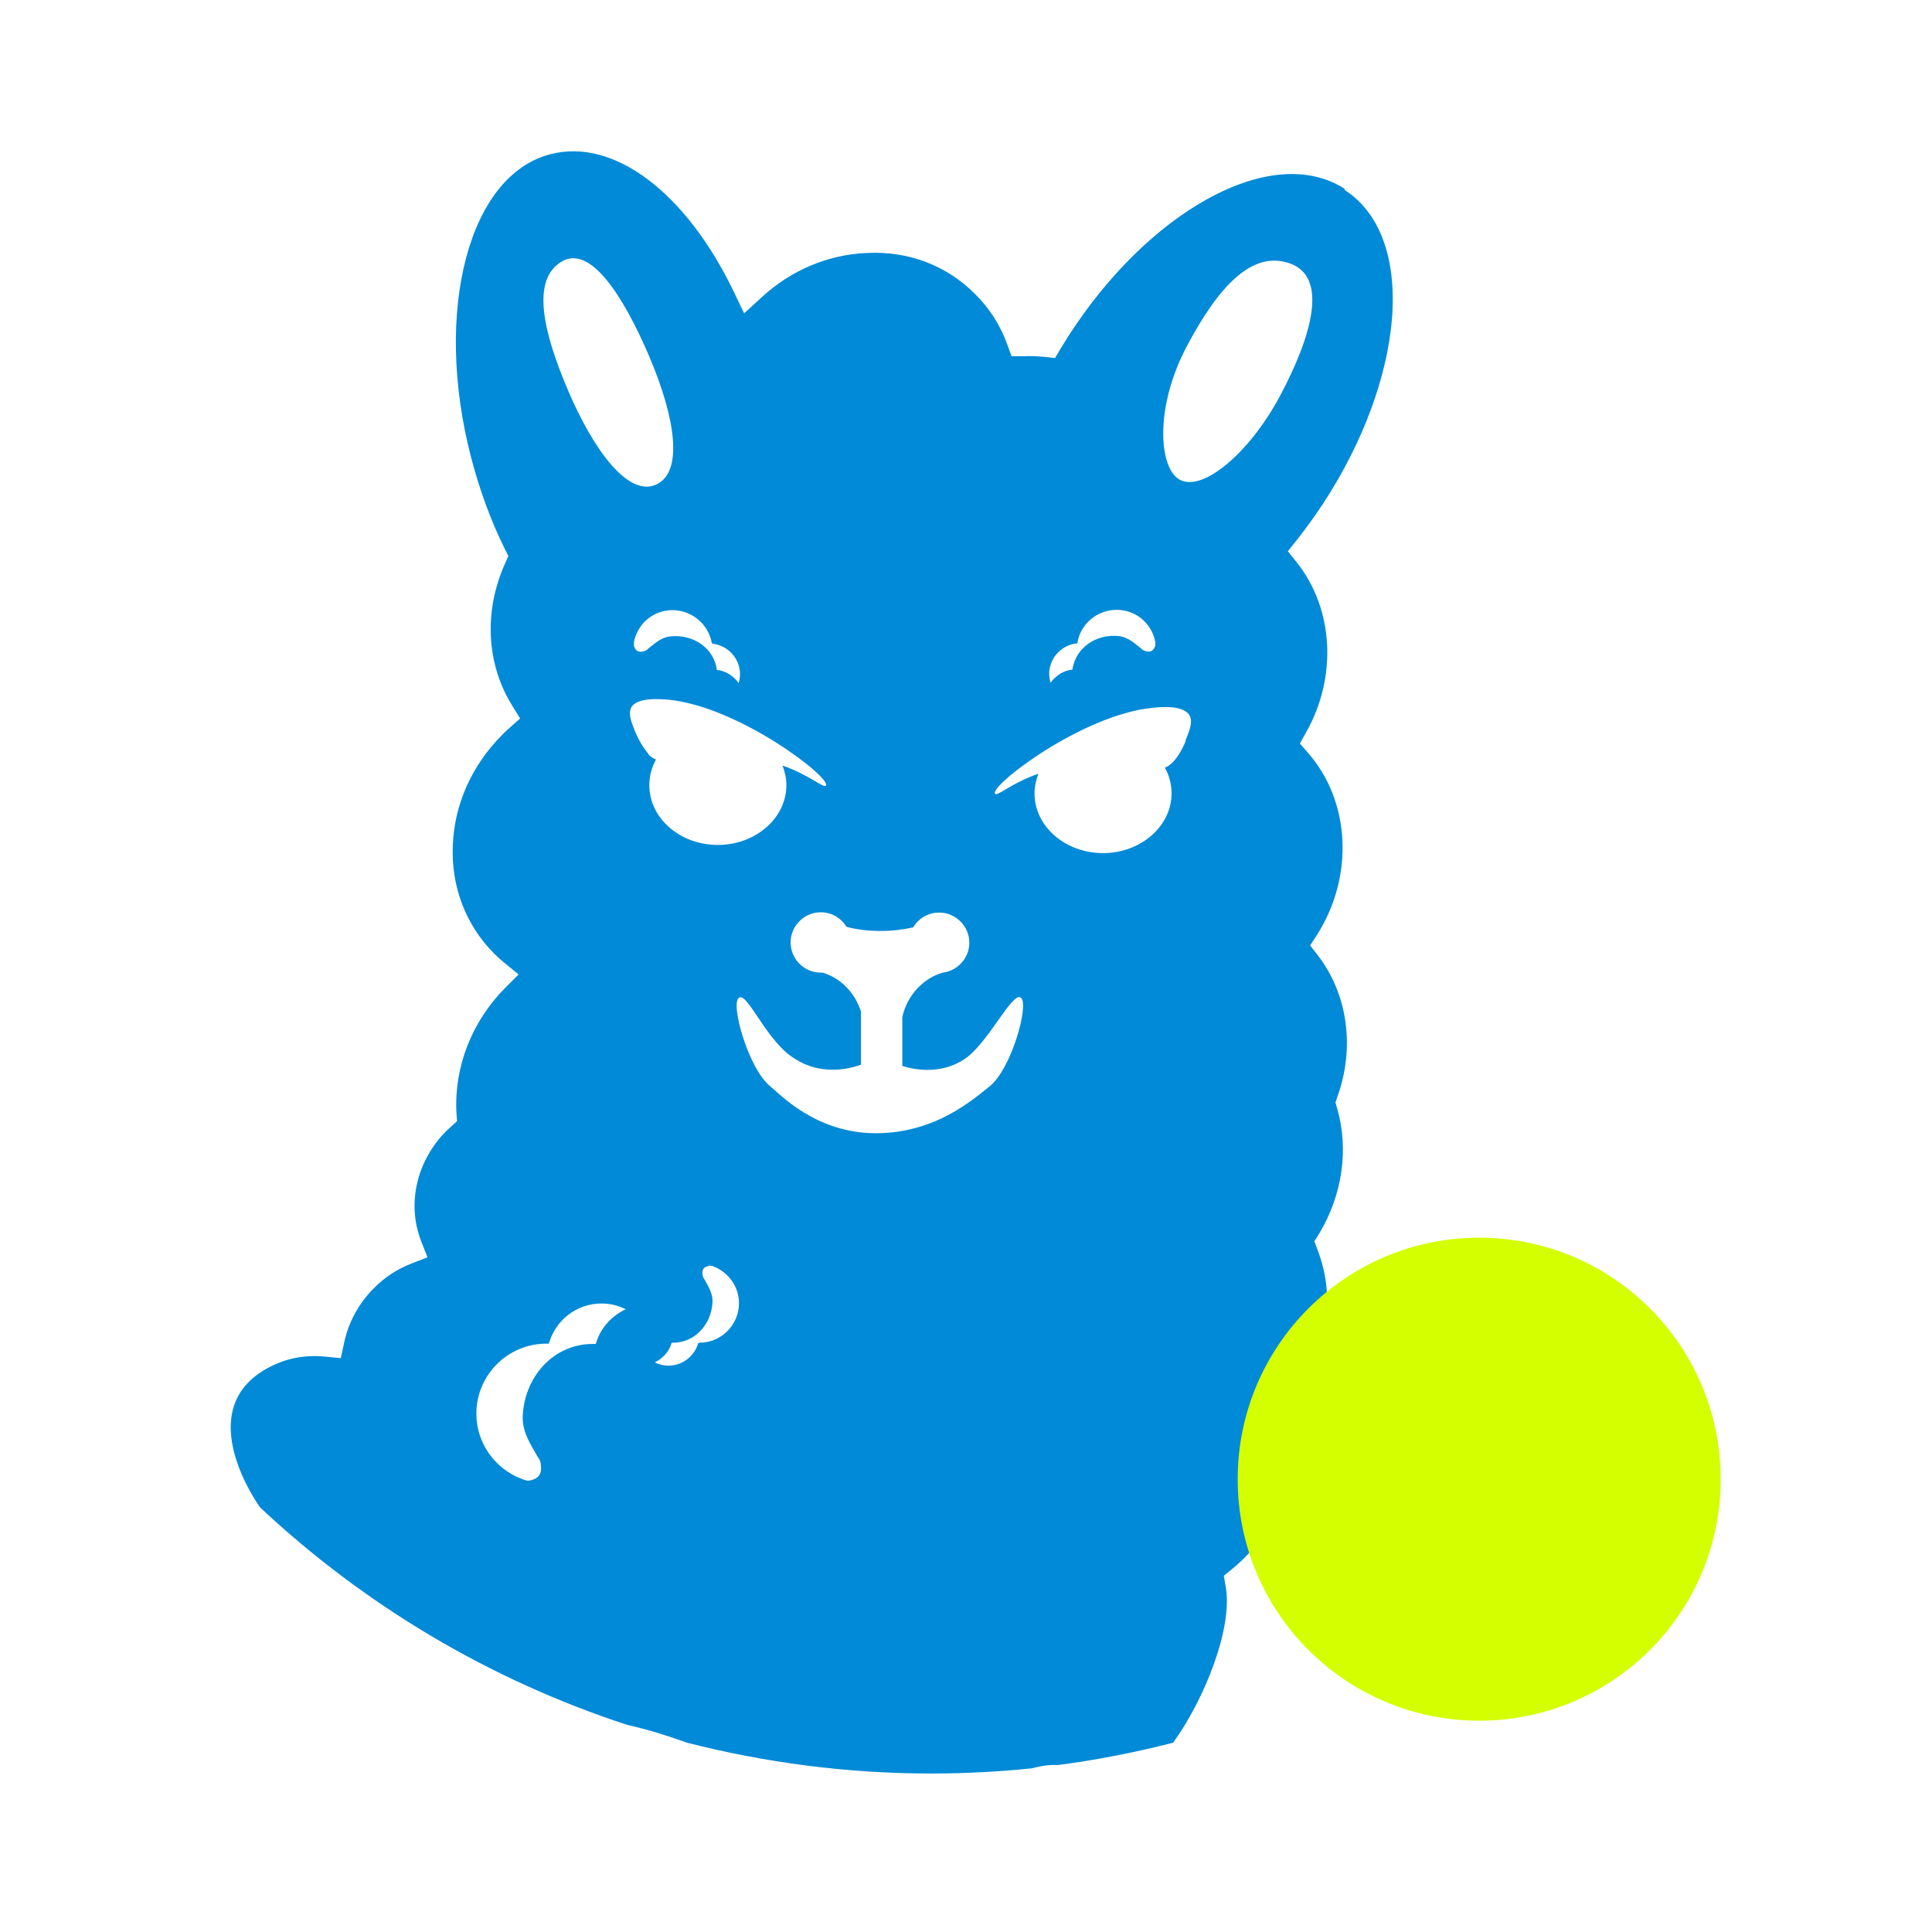
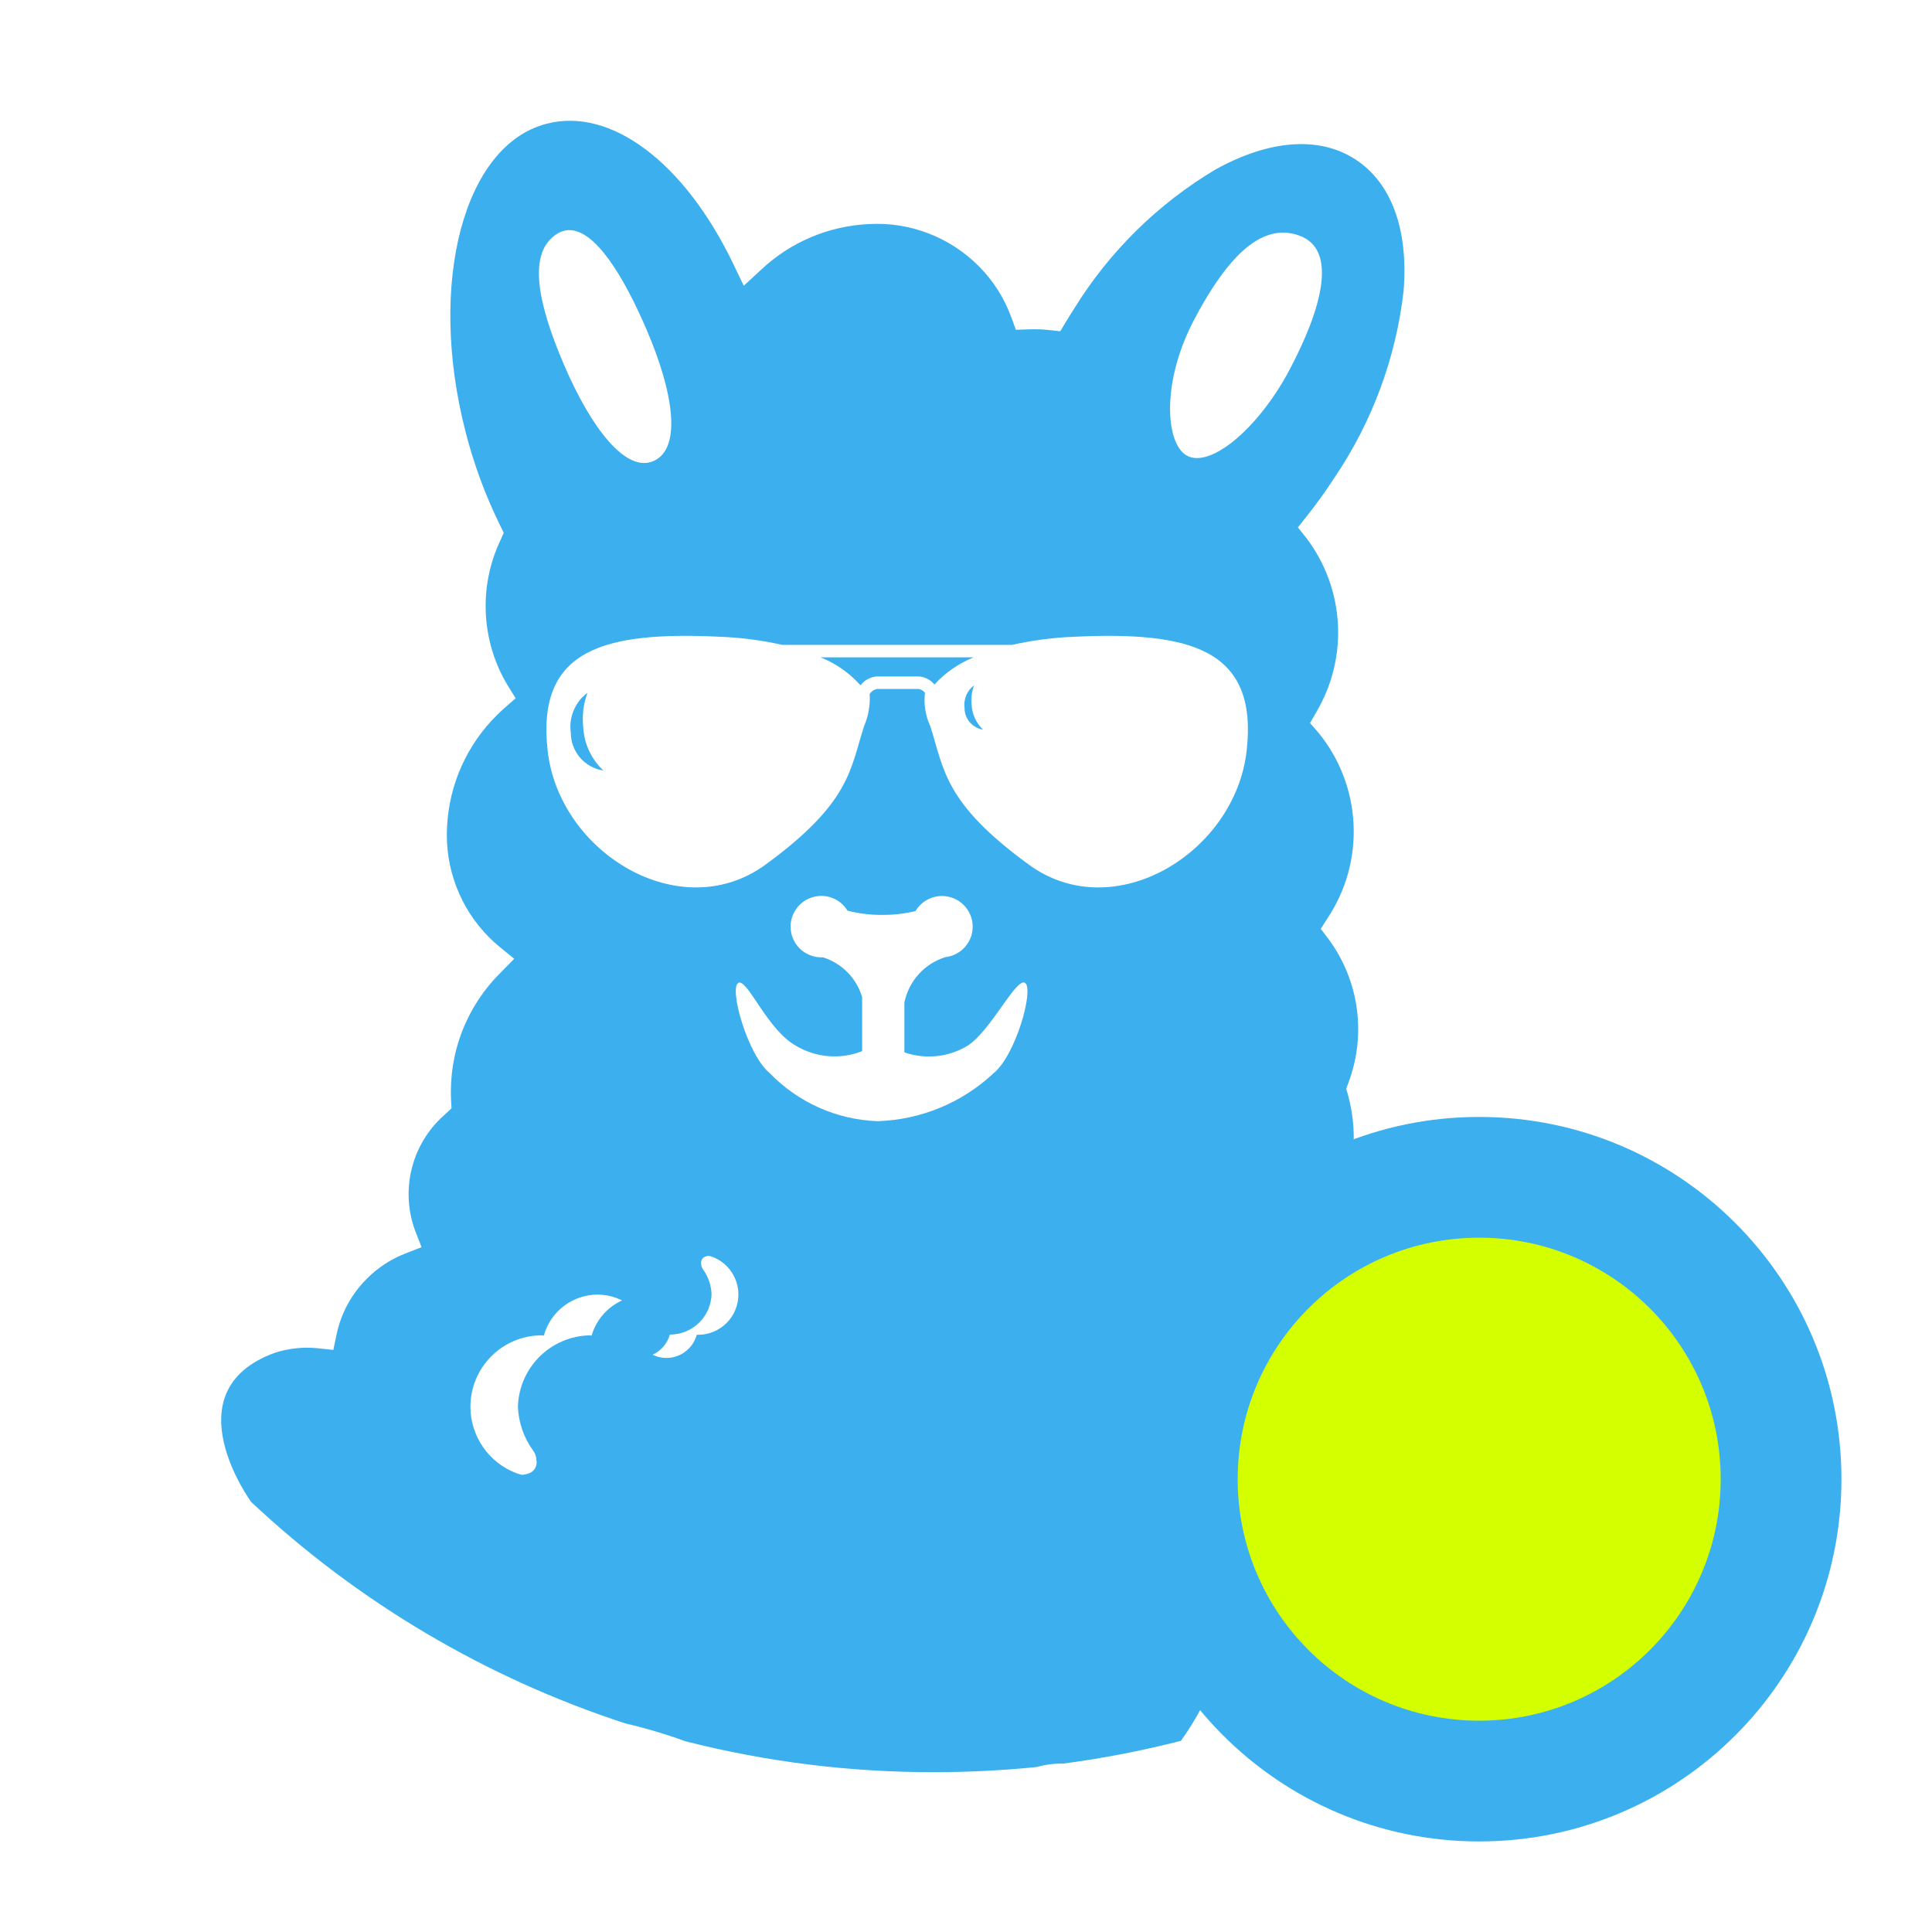
<svg xmlns="http://www.w3.org/2000/svg" viewBox="0 0 64 64">
  <style>
  @keyframes anim {
    from {
        r: 2px;
    }
    to {
      r: 6px;
    }
    to {
-         r: 8px;
+         r: 9px;
    }
  }
  .circle {
      animation-name: anim;
      animation-duration: 1.2s;
      animation-iteration-count: infinite;
  }
</style>
-   <g>
-     <path d="M44.55,6.26c-1.17-.76-2.79-.64-4.55.33-1.68.93-3.31,2.53-4.6,4.53-.09.14-.17.28-.26.42l-.19.32-.37-.04c-.22-.02-.44-.03-.65-.02h-.42s-.14-.38-.14-.38c-.23-.64-.59-1.21-1.07-1.68-.93-.94-2.2-1.43-3.58-1.36-1.28.05-2.52.57-3.49,1.47l-.58.53-.34-.71c-1.59-3.31-3.99-5.11-6.08-4.56-2.7.69-3.88,5.19-2.63,10.02.28,1.08.65,2.1,1.12,3.05l.12.24-.11.25c-.71,1.57-.62,3.33.24,4.71l.26.42-.37.33c-.08.07-.16.14-.23.22-1,1-1.58,2.3-1.63,3.65-.06,1.37.43,2.64,1.36,3.58.11.11.22.21.33.3l.49.4-.45.45c-1.11,1.12-1.69,2.63-1.61,4.13l.02.28-.35.32c-.99.99-1.32,2.42-.84,3.65l.21.54-.54.21c-.46.18-.88.45-1.24.82-.5.5-.84,1.13-.98,1.8l-.11.51-.52-.05c-.47-.05-.94,0-1.39.15-3.4,1.25-.76,4.85-.76,4.85,3.44,3.22,7.57,5.7,12.16,7.2.68.15,1.34.36,1.98.59,2.59.66,5.3,1.02,8.09,1.02,1.12,0,2.23-.06,3.32-.17.31-.08.61-.13.87-.11,1.3-.17,2.57-.42,3.82-.74,1.01-1.39,2-3.79,1.74-5.19l-.06-.34.27-.22c.15-.12.29-.25.42-.38,1.28-1.28,1.86-3.06,1.55-4.75l-.05-.25.15-.2c1.1-1.48,1.39-3.4.76-5.01l-.1-.27.15-.24c.78-1.29,1-2.81.6-4.18l-.05-.18.06-.18c.59-1.64.35-3.4-.65-4.7l-.25-.32.22-.34c1.24-1.94,1.12-4.43-.29-6.04l-.27-.31.2-.36c1.05-1.84.92-4.11-.31-5.65l-.29-.36.29-.36c.33-.42.64-.85.92-1.28,1.29-1.99,2.08-4.14,2.24-6.05.16-2-.4-3.53-1.57-4.28ZM35.69,21.33s0-.03,0-.04c.12-.71.8-1.19,1.52-1.07.55.09.96.52,1.06,1.04,0,.02,0,.05,0,.07,0,.01,0,.03,0,.04,0,0,0,.01,0,.02,0,.02-.02.05-.03.07,0,0,0,0,0,0-.04.08-.12.16-.28.11-.07-.01-.12-.05-.16-.09-.19-.14-.4-.37-.75-.41-.72-.07-1.39.36-1.52,1.07,0,.01,0,.03,0,.04-.3.03-.56.2-.73.44-.04-.15-.06-.3-.03-.46.08-.47.46-.8.91-.85ZM23.59,21.28s0,.03,0,.04c.45.05.83.38.91.85.03.16.01.32-.03.46-.17-.24-.43-.41-.73-.44,0-.01,0-.03,0-.04-.12-.71-.79-1.14-1.52-1.07-.34.03-.56.27-.75.41-.04.04-.09.08-.16.09-.16.04-.24-.03-.28-.11,0,0,0,0,0,0-.01-.03-.02-.05-.03-.07,0,0,0-.01,0-.02,0-.01,0-.03,0-.04,0-.02,0-.05,0-.07.1-.52.51-.95,1.06-1.04.71-.12,1.39.36,1.52,1.07ZM19.72,44.52s-.05,0-.08,0c-1.28,0-2.23,1.04-2.32,2.32-.05.61.3,1.06.49,1.42.07.08.11.19.11.31.03.29-.12.4-.28.45,0,0,0,0,0,0-.05.01-.09.03-.13.03-.01,0-.03,0-.04,0-.03,0-.05-.01-.07-.02-.04-.01-.08-.02-.12-.04-.87-.33-1.5-1.17-1.5-2.16,0-1.28,1.04-2.32,2.32-2.32.03,0,.05,0,.08,0,.22-.77.91-1.33,1.75-1.33.29,0,.55.07.8.19-.47.22-.85.63-.99,1.14ZM18.82,12.94c-.87-2.04-1.19-3.66-.24-4.26.95-.61,2.05,1.08,2.92,3.11.87,2.04,1.15,3.84.24,4.26-.91.42-2.05-1.08-2.92-3.11ZM21.48,24.97c-.12-.13-.3-.4-.43-.71-.13-.32-.25-.62-.14-.82.19-.36,1-.28,1.25-.26,2.34.24,5.37,2.58,5.2,2.84-.07.11-.54-.35-1.44-.66.08.2.13.42.13.65,0,1.09-1.02,1.98-2.27,1.98s-2.27-.88-2.27-1.98c0-.31.08-.59.22-.85-.1-.04-.18-.1-.26-.18ZM23.17,44.49s-.03,0-.04,0c-.12.43-.52.75-.99.75-.16,0-.31-.04-.45-.11.27-.13.48-.36.56-.65.01,0,.03,0,.04,0,.72,0,1.26-.59,1.31-1.31.03-.34-.17-.6-.27-.8-.04-.05-.06-.11-.06-.17-.02-.16.07-.23.16-.25,0,0,0,0,0,0,.03,0,.05-.02.07-.02,0,0,.01,0,.02,0,.01,0,.03,0,.04,0,.02,0,.05.01.07.02.49.19.85.66.85,1.22,0,.72-.59,1.31-1.31,1.31ZM32.79,35.98c-.52.41-1.78,1.56-3.78,1.56s-3.21-1.33-3.5-1.56c-.71-.57-1.33-2.74-1.03-2.93.29-.19.93,1.5,1.88,2.04.66.42,1.46.43,2.16.18v-1.76c-.2-.63-.67-1.11-1.27-1.29-.02,0-.04,0-.06,0-.55,0-1-.45-1-1s.45-1,1-1c.36,0,.67.19.85.48.32.09.71.14,1.13.14.4,0,.77-.05,1.08-.12.17-.29.49-.49.86-.49.55,0,1,.45,1,1,0,.51-.39.93-.88.99-.66.19-1.18.76-1.34,1.47v1.62c.67.21,1.43.19,2.05-.22.78-.5,1.6-2.27,1.88-2.04s-.32,2.36-1.03,2.93ZM39.28,24.54c-.12.31-.3.58-.43.71-.08.08-.16.14-.26.18.14.26.22.55.22.85,0,1.09-1.02,1.98-2.27,1.98s-2.27-.88-2.27-1.98c0-.23.05-.44.13-.65-.9.31-1.37.77-1.44.66-.17-.26,2.86-2.6,5.2-2.84.25-.03,1.06-.11,1.25.26.11.21-.01.5-.14.82ZM42.41,13.1c-1.04,1.96-2.69,3.32-3.42,2.73-.61-.49-.71-2.41.33-4.37,1.04-1.96,2.16-3.19,3.42-2.73,1.27.46.71,2.41-.33,4.37Z" fill="#008ad7" />
-   </g>
+   <path d="M22.713 57.684C22.053 57.445 21.38 57.245 20.697 57.084C16.085 55.577 11.861 53.075 8.322 49.756C8.322 49.756 5.634 46.086 9.094 44.816C9.551 44.667 10.034 44.614 10.512 44.661L11.042 44.717L11.152 44.194C11.3 43.498 11.648 42.861 12.152 42.359C12.511 41.998 12.941 41.715 13.414 41.529L13.965 41.314L13.75 40.764C13.517 40.128 13.473 39.438 13.624 38.778C13.775 38.117 14.114 37.515 14.601 37.044L14.957 36.716L14.942 36.431C14.905 35.654 15.031 34.879 15.313 34.154C15.595 33.429 16.026 32.772 16.578 32.225L17.034 31.762L16.534 31.352C16.415 31.256 16.302 31.152 16.195 31.043C15.722 30.567 15.354 29.997 15.116 29.37C14.877 28.742 14.772 28.072 14.809 27.402C14.873 25.997 15.466 24.668 16.469 23.682C16.544 23.607 16.623 23.534 16.703 23.463L17.082 23.131L16.817 22.704C16.384 21.986 16.136 21.172 16.094 20.334C16.051 19.497 16.216 18.662 16.574 17.904L16.687 17.65L16.565 17.4C16.077 16.409 15.694 15.37 15.421 14.3C14.156 9.382 15.359 4.807 18.104 4.1C20.228 3.542 22.671 5.37 24.292 8.745L24.638 9.466L25.226 8.923C26.193 8.017 27.452 7.485 28.776 7.423C29.447 7.384 30.118 7.487 30.745 7.727C31.373 7.966 31.943 8.336 32.417 8.811C32.902 9.295 33.274 9.88 33.506 10.525L33.652 10.925L34.083 10.91C34.306 10.901 34.529 10.909 34.75 10.933L35.123 10.973L35.316 10.651C35.403 10.506 35.493 10.363 35.583 10.224C36.75 8.333 38.356 6.752 40.264 5.615C42.056 4.624 43.7 4.504 44.896 5.278C46.092 6.052 46.66 7.599 46.496 9.64C46.243 11.847 45.462 13.96 44.22 15.802C43.934 16.244 43.62 16.683 43.287 17.102L42.994 17.471L43.288 17.839C43.904 18.658 44.263 19.642 44.32 20.665C44.376 21.688 44.127 22.705 43.605 23.587L43.397 23.952L43.673 24.269C44.376 25.127 44.784 26.188 44.838 27.296C44.892 28.403 44.589 29.499 43.973 30.421L43.751 30.769L44.002 31.097C44.505 31.775 44.83 32.57 44.945 33.407C45.06 34.243 44.962 35.096 44.661 35.885L44.595 36.067L44.649 36.252C44.848 36.965 44.896 37.711 44.792 38.444C44.687 39.177 44.432 39.88 44.042 40.509L43.891 40.758L43.997 41.03C44.306 41.877 44.398 42.788 44.262 43.679C44.127 44.571 43.769 45.413 43.222 46.13L43.068 46.335L43.115 46.589C43.261 47.463 43.194 48.359 42.918 49.201C42.642 50.043 42.167 50.806 41.532 51.424C41.395 51.561 41.251 51.691 41.1 51.813L40.825 52.033L40.89 52.379C41.155 53.813 40.144 56.254 39.119 57.667C37.837 57.995 36.538 58.247 35.226 58.421C34.927 58.415 34.628 58.454 34.34 58.535C33.218 58.648 32.092 58.705 30.964 58.705C28.182 58.712 25.41 58.369 22.713 57.684ZM15.583 46.601C15.584 47.079 15.73 47.545 16.002 47.938C16.274 48.331 16.658 48.632 17.105 48.801C17.147 48.817 17.191 48.827 17.234 48.841C17.259 48.849 17.284 48.854 17.31 48.857C17.323 48.857 17.338 48.849 17.351 48.848C17.397 48.844 17.442 48.834 17.486 48.818C17.584 48.794 17.668 48.733 17.721 48.647C17.773 48.562 17.79 48.459 17.768 48.361C17.767 48.247 17.727 48.137 17.657 48.048C17.351 47.625 17.177 47.121 17.157 46.6C17.174 45.978 17.428 45.386 17.868 44.946C18.308 44.507 18.9 44.252 19.522 44.235C19.548 44.235 19.571 44.242 19.598 44.243C19.672 43.988 19.801 43.751 19.975 43.55C20.149 43.349 20.365 43.188 20.607 43.078C20.355 42.953 20.078 42.887 19.797 42.885C19.392 42.886 18.999 43.019 18.677 43.264C18.355 43.509 18.123 43.853 18.015 44.243C17.989 44.243 17.966 44.235 17.939 44.235C17.312 44.237 16.712 44.488 16.271 44.933C15.829 45.377 15.582 45.978 15.583 46.605V46.601ZM21.618 44.876C21.76 44.947 21.916 44.984 22.075 44.985C22.304 44.984 22.526 44.909 22.707 44.77C22.889 44.632 23.02 44.437 23.081 44.217C23.095 44.217 23.11 44.217 23.123 44.217C23.299 44.217 23.473 44.183 23.635 44.116C23.797 44.049 23.944 43.95 24.069 43.826C24.193 43.702 24.291 43.555 24.358 43.393C24.426 43.23 24.46 43.057 24.46 42.881C24.46 42.611 24.378 42.347 24.224 42.124C24.07 41.901 23.853 41.731 23.6 41.635C23.578 41.626 23.552 41.62 23.529 41.612C23.515 41.608 23.5 41.605 23.485 41.603C23.478 41.602 23.47 41.602 23.463 41.603C23.437 41.605 23.412 41.611 23.387 41.619C23.332 41.633 23.285 41.667 23.255 41.716C23.226 41.764 23.216 41.822 23.229 41.877C23.23 41.941 23.252 42.003 23.292 42.053C23.463 42.293 23.56 42.578 23.571 42.873C23.561 43.224 23.417 43.559 23.168 43.807C22.92 44.056 22.585 44.199 22.234 44.209C22.219 44.209 22.206 44.209 22.191 44.209C22.15 44.354 22.078 44.489 21.979 44.604C21.881 44.719 21.759 44.812 21.622 44.875L21.618 44.876ZM24.451 32.566C24.151 32.766 24.775 34.966 25.501 35.551C26.439 36.521 27.716 37.091 29.064 37.14C30.498 37.098 31.868 36.533 32.914 35.551C33.641 34.967 34.251 32.799 33.965 32.566C33.679 32.333 32.843 34.129 32.052 34.641C31.741 34.829 31.392 34.947 31.03 34.984C30.668 35.022 30.302 34.98 29.959 34.86V33.21C30.03 32.86 30.194 32.535 30.434 32.27C30.674 32.005 30.98 31.81 31.322 31.705C31.569 31.677 31.797 31.558 31.963 31.373C32.129 31.188 32.221 30.948 32.222 30.699C32.222 30.565 32.196 30.433 32.144 30.309C32.093 30.186 32.018 30.073 31.924 29.979C31.829 29.884 31.716 29.809 31.593 29.758C31.469 29.707 31.337 29.681 31.203 29.681C31.026 29.681 30.852 29.727 30.699 29.815C30.545 29.903 30.417 30.029 30.327 30.181C29.967 30.267 29.597 30.31 29.227 30.307C28.838 30.311 28.451 30.263 28.074 30.166C27.984 30.017 27.857 29.894 27.705 29.809C27.554 29.723 27.383 29.678 27.209 29.678C27.075 29.678 26.943 29.704 26.819 29.755C26.695 29.806 26.583 29.881 26.488 29.975C26.393 30.07 26.318 30.182 26.267 30.306C26.215 30.43 26.189 30.562 26.189 30.696C26.189 30.83 26.215 30.962 26.267 31.086C26.318 31.21 26.393 31.322 26.488 31.416C26.583 31.511 26.695 31.586 26.819 31.637C26.943 31.688 27.075 31.714 27.209 31.714C27.228 31.714 27.245 31.714 27.266 31.714C27.573 31.811 27.851 31.981 28.076 32.211C28.302 32.44 28.468 32.721 28.559 33.03V34.821C28.203 34.961 27.819 35.018 27.438 34.986C27.056 34.954 26.687 34.835 26.359 34.638C25.445 34.122 24.814 32.547 24.495 32.547C24.479 32.549 24.465 32.555 24.452 32.565L24.451 32.566ZM29.721 22.823H30.433C30.515 22.838 30.589 22.883 30.64 22.949C30.596 23.328 30.657 23.712 30.818 24.058C31.278 25.491 31.265 26.59 34.084 28.644C36.903 30.698 40.913 28.258 41.297 24.87C41.681 21.482 39.41 20.905 35.527 21.096C34.854 21.125 34.184 21.214 33.527 21.362H25.912C25.255 21.214 24.585 21.125 23.912 21.096C20.03 20.904 17.76 21.482 18.142 24.87C18.524 28.258 22.542 30.697 25.356 28.644C28.17 26.591 28.162 25.49 28.622 24.058C28.768 23.721 28.832 23.354 28.808 22.987C28.864 22.904 28.95 22.846 29.047 22.823H29.721ZM18.443 7.753C17.474 8.37 17.798 10.021 18.688 12.095C19.578 14.169 20.741 15.695 21.665 15.265C22.589 14.835 22.311 12.997 21.42 10.923C20.656 9.14 19.72 7.623 18.86 7.623C18.711 7.625 18.567 7.67 18.443 7.753ZM39.559 10.586C38.504 12.586 38.602 14.533 39.228 15.033C39.974 15.633 41.66 14.249 42.715 12.254C43.77 10.259 44.336 8.277 43.046 7.806C42.873 7.741 42.689 7.707 42.504 7.706C41.433 7.705 40.464 8.874 39.559 10.585V10.586ZM18.909 24.273C18.873 24.023 18.905 23.768 19.003 23.535C19.1 23.302 19.258 23.099 19.461 22.949C19.329 23.307 19.28 23.69 19.319 24.07C19.343 24.623 19.583 25.145 19.986 25.524C19.686 25.479 19.413 25.328 19.215 25.098C19.017 24.868 18.909 24.575 18.909 24.272V24.273ZM31.953 23.457C31.933 23.315 31.951 23.17 32.006 23.038C32.061 22.905 32.151 22.79 32.266 22.704C32.191 22.907 32.164 23.125 32.186 23.341C32.2 23.655 32.336 23.952 32.564 24.169C32.394 24.143 32.238 24.057 32.126 23.926C32.013 23.795 31.952 23.628 31.952 23.456L31.953 23.457ZM27.181 21.775H32.255C31.76 21.974 31.316 22.282 30.955 22.675C30.891 22.597 30.811 22.533 30.722 22.487C30.632 22.441 30.534 22.414 30.433 22.408H29.046C28.94 22.416 28.837 22.446 28.744 22.497C28.651 22.547 28.569 22.617 28.505 22.702C28.141 22.294 27.688 21.976 27.18 21.774L27.181 21.775Z" fill="#3cafef" />
+   <circle cx="49" cy="49" r="12" fill="#3cafef" stroke-width="0" />
  <circle class="circle" cx="16" cy="16" r="8" fill="#D3FF00" style="transform: translate(33px, 33px)" />
</svg>
